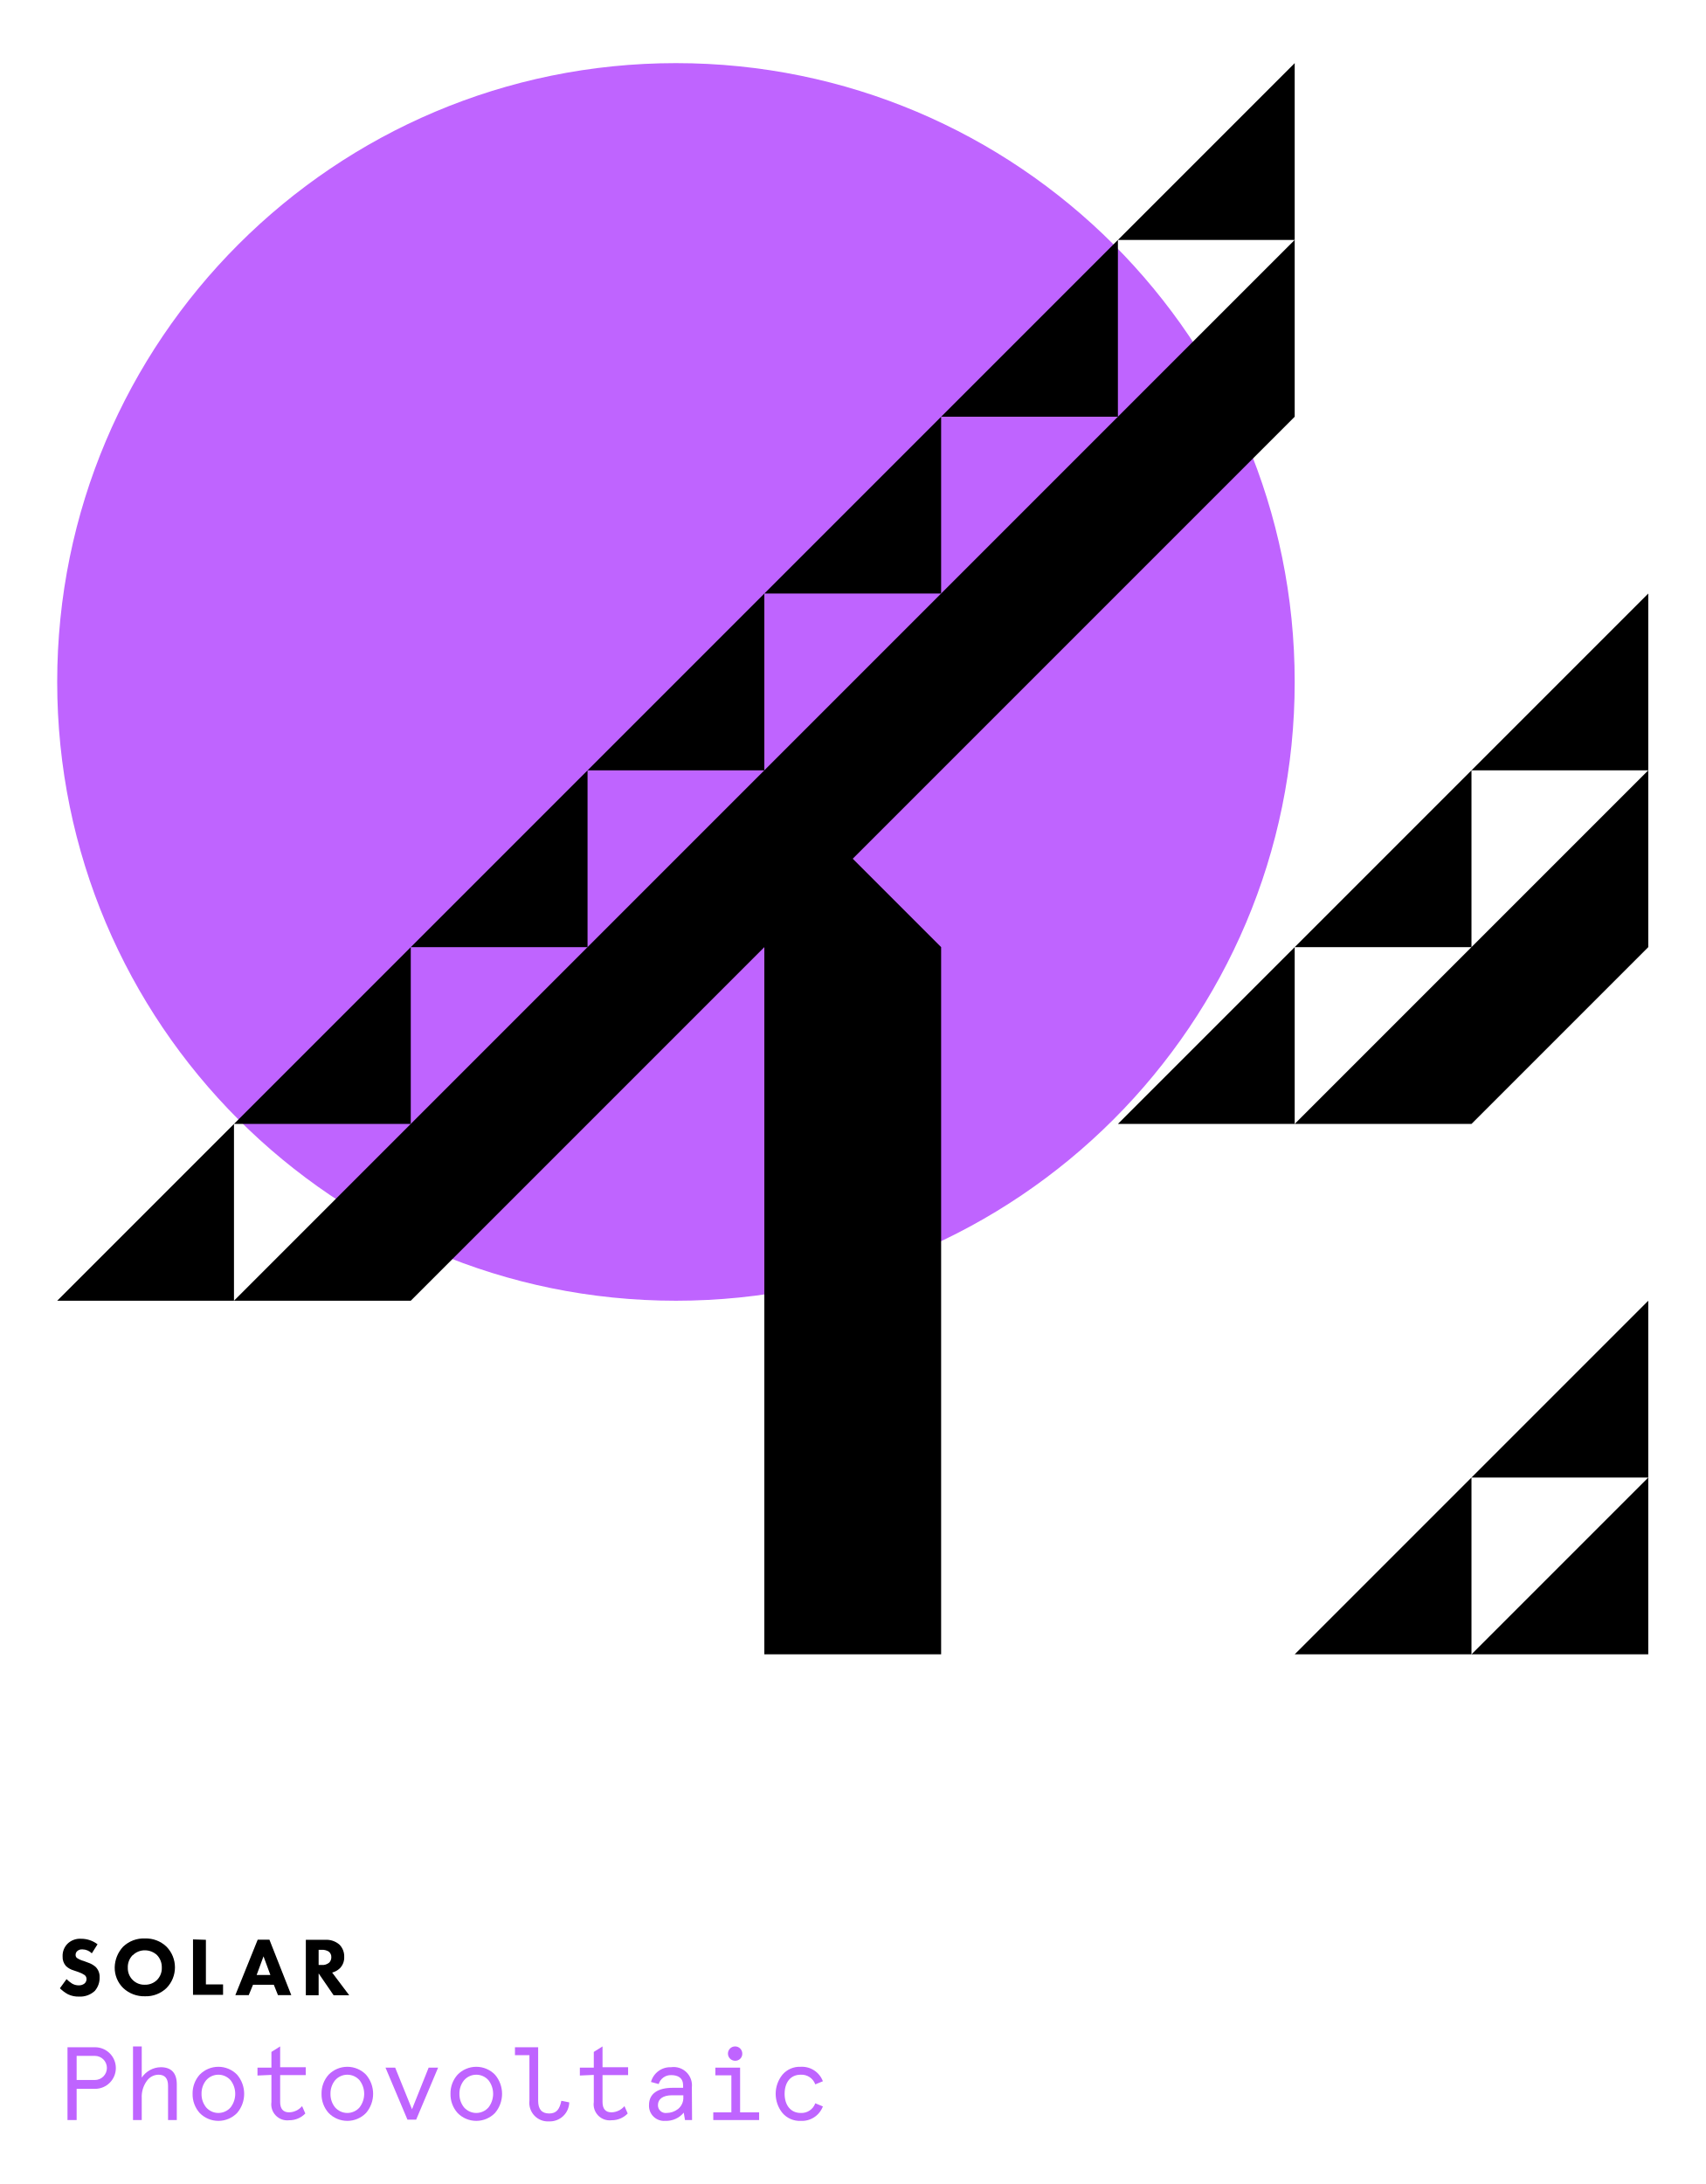
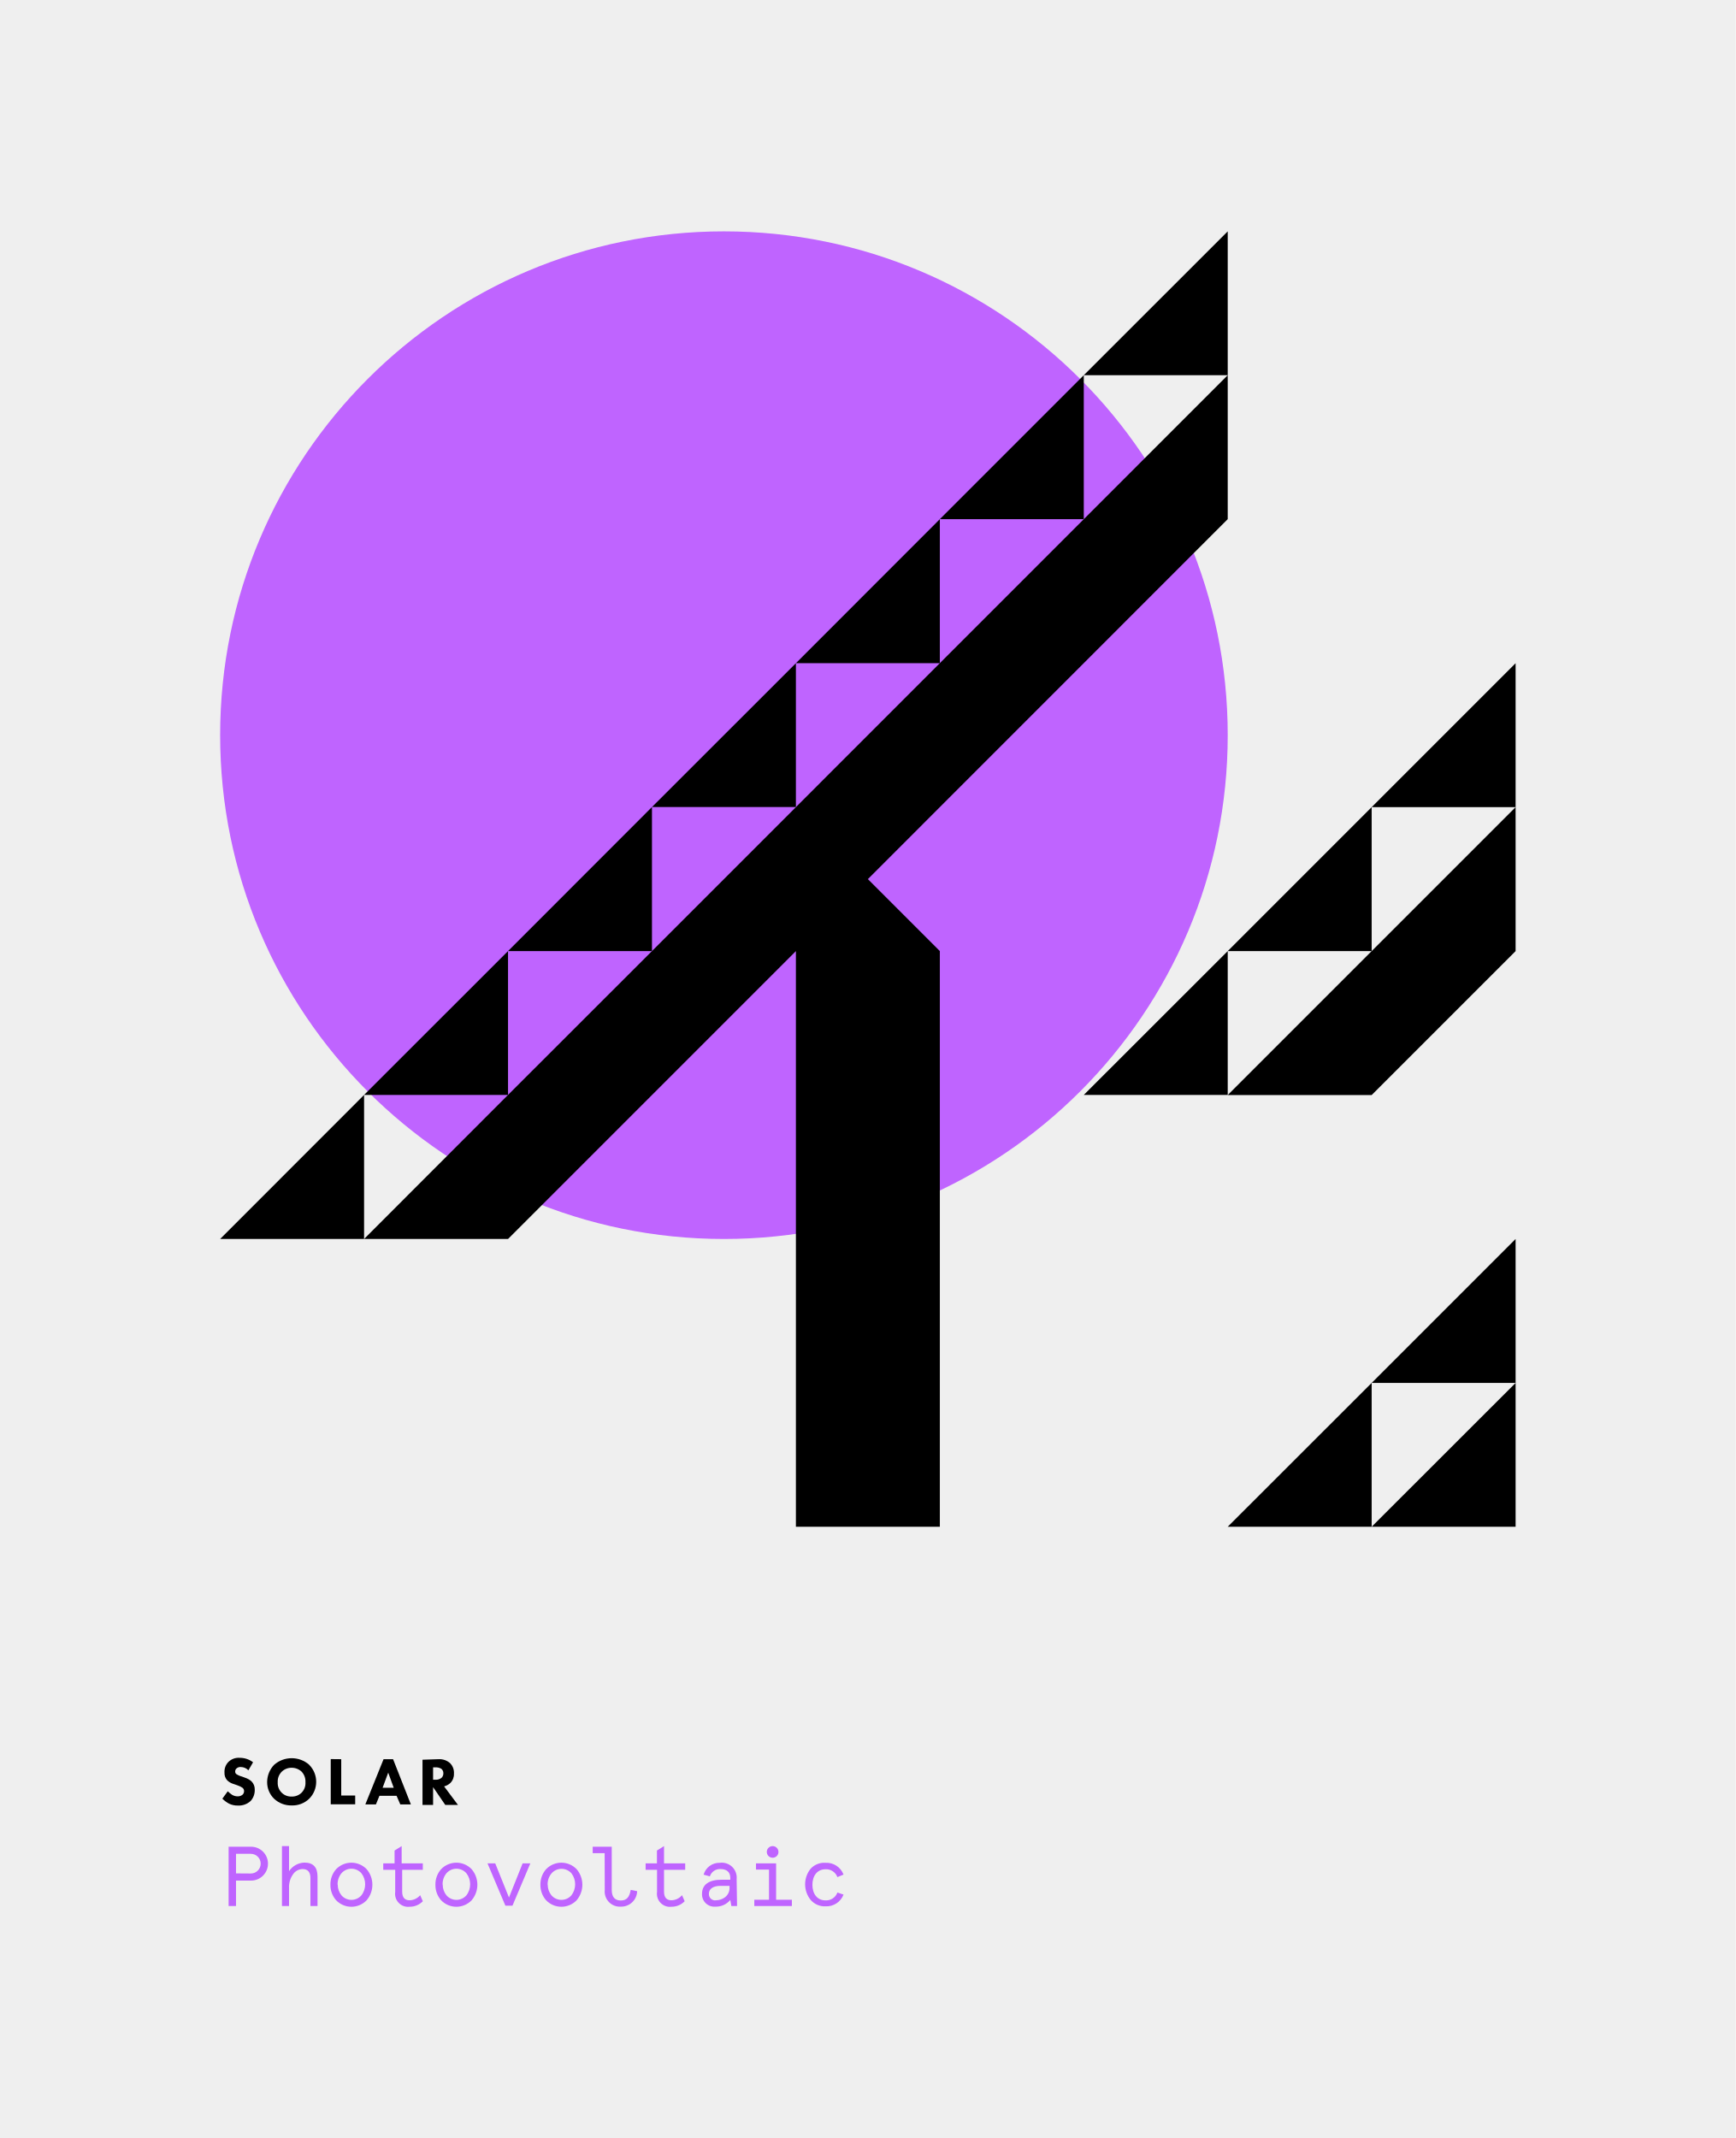
- <svg xmlns="http://www.w3.org/2000/svg" id="Layer_1" data-name="Layer 1" viewBox="0 0 164 210">
+ <svg xmlns="http://www.w3.org/2000/svg" viewBox="0 0 164 202">
  <defs>
-     <style>.cls-1{fill:#bf64ff;}</style>
+     <style>.cls-1{fill:#efefef;}.cls-2{fill:#bf64ff;}</style>
  </defs>
-   <circle class="cls-1" cx="65" cy="65.57" r="59.5" />
-   <polygon points="124.5 6.07 107.5 23.07 124.5 23.07 124.5 6.07" />
-   <polygon points="107.5 23.07 90.5 40.07 107.5 40.07 107.5 23.07" />
-   <polygon points="90.5 40.07 73.5 57.07 90.5 57.07 90.5 40.07" />
-   <polygon points="56.5 74.07 73.5 74.07 73.5 57.07 56.5 74.07 56.5 74.07 39.5 91.07 56.5 91.07 56.5 74.07" />
-   <polygon points="22.5 108.07 39.5 108.07 39.5 91.07 22.5 108.07" />
-   <polygon points="22.5 125.07 22.5 108.07 5.5 125.07 22.5 125.07" />
-   <polygon points="124.5 40.07 124.5 23.07 56.5 91.07 39.5 108.07 22.5 125.07 39.5 125.07 73.5 91.07 73.5 159.07 90.5 159.07 90.5 91.07 82 82.57 124.5 40.07" />
-   <path d="M141.5,74.07h0l-17,17h17l-17,17h17l17-17v-17h0v-17Zm0,17v-17h17Z" />
-   <polygon points="124.5 108.07 124.5 91.07 107.5 108.07 124.5 108.07" />
-   <polygon points="124.5 159.07 141.5 159.07 141.5 159.07 141.5 142.07 124.5 159.07" />
-   <polygon points="158.5 142.07 141.5 159.07 158.5 159.07 158.5 142.07 158.5 142.07 158.5 125.07 141.5 142.07 158.5 142.07" />
-   <path d="M8.83,187.82a1.3,1.3,0,0,0-.9-.38.67.67,0,0,0-.52.18.48.48,0,0,0-.14.34.37.37,0,0,0,.12.3,2.14,2.14,0,0,0,.67.3l.4.15a2.14,2.14,0,0,1,.73.41,1.33,1.33,0,0,1,.39,1,1.91,1.91,0,0,1-.47,1.32,2.07,2.07,0,0,1-1.51.54,2.26,2.26,0,0,1-1.06-.22,3.39,3.39,0,0,1-.78-.58l.64-.88a3.31,3.31,0,0,0,.5.41,1.24,1.24,0,0,0,.67.19.85.85,0,0,0,.56-.18.55.55,0,0,0,.19-.43.47.47,0,0,0-.18-.38,2.57,2.57,0,0,0-.62-.3l-.44-.15a1.8,1.8,0,0,1-.74-.42,1.31,1.31,0,0,1-.32-.93,1.64,1.64,0,0,1,.46-1.2,1.72,1.72,0,0,1,1.32-.49,2.58,2.58,0,0,1,1.58.53Z" />
-   <path d="M16,187.17a2.84,2.84,0,0,1,0,4,2.85,2.85,0,0,1-2.06.78,2.94,2.94,0,0,1-2.08-.78,2.72,2.72,0,0,1-.83-2,3,3,0,0,1,.82-2,2.86,2.86,0,0,1,2.09-.78A2.85,2.85,0,0,1,16,187.17Zm-3.24.82a1.63,1.63,0,0,0-.47,1.21,1.59,1.59,0,0,0,.49,1.2,1.57,1.57,0,0,0,1.14.44,1.61,1.61,0,0,0,1.18-.46,1.6,1.6,0,0,0,.46-1.19,1.68,1.68,0,0,0-.46-1.2,1.71,1.71,0,0,0-1.17-.46A1.63,1.63,0,0,0,12.77,188Z" />
-   <path d="M19.8,186.52v4.29h1.65v1H18.56v-5.33Z" />
-   <path d="M26.33,190.84h-2l-.41,1H22.63l2.15-5.33h1.13l2.1,5.33H26.73ZM26,189.9l-.66-1.79-.66,1.79Z" />
-   <path d="M31.28,186.52a1.91,1.91,0,0,1,1.36.46,1.6,1.6,0,0,1,.46,1.19,1.46,1.46,0,0,1-.42,1.09,1.68,1.68,0,0,1-.74.41l1.64,2.18h-1.5l-1.44-2.1v2.1H29.41v-5.33Zm-.64,2.42h.28a1,1,0,0,0,.74-.23.72.72,0,0,0,.2-.52.64.64,0,0,0-.25-.54,1.2,1.2,0,0,0-.68-.17h-.29Z" />
-   <path class="cls-1" d="M7.37,200.85v3H6.49v-7H9.14a2,2,0,1,1,0,4ZM9.12,200a1.16,1.16,0,1,0,0-2.32H7.37V200Z" />
-   <path class="cls-1" d="M17,203.85h-.84v-3.3c0-.71-.31-1.06-.93-1.06a1.39,1.39,0,0,0-1.12.61,2.58,2.58,0,0,0-.48,1.64v2.11h-.84v-7.08h.84v3a2.25,2.25,0,0,1,1.83-1c1,0,1.54.55,1.54,1.64Z" />
-   <path class="cls-1" d="M18.52,201.33a2.68,2.68,0,0,1,.68-1.84,2.51,2.51,0,0,1,3.6,0,2.83,2.83,0,0,1,0,3.68,2.51,2.51,0,0,1-3.6,0A2.68,2.68,0,0,1,18.52,201.33Zm.86,0a2,2,0,0,0,.44,1.3,1.56,1.56,0,0,0,2.36,0,2.14,2.14,0,0,0,0-2.6,1.56,1.56,0,0,0-2.36,0A2,2,0,0,0,19.38,201.33Z" />
-   <path class="cls-1" d="M24.76,199.57v-.76H26.1V197.3l.84-.53v2H29.4v.76H26.94v2.58q0,1,.87,1a1.69,1.69,0,0,0,1.24-.6l.31.71a2.12,2.12,0,0,1-1.55.65,1.54,1.54,0,0,1-1.71-1.75v-2.61Z" />
-   <path class="cls-1" d="M30.92,201.33a2.68,2.68,0,0,1,.68-1.84,2.51,2.51,0,0,1,3.6,0,2.83,2.83,0,0,1,0,3.68,2.51,2.51,0,0,1-3.6,0A2.68,2.68,0,0,1,30.92,201.33Zm.86,0a2,2,0,0,0,.44,1.3,1.56,1.56,0,0,0,2.36,0,2.14,2.14,0,0,0,0-2.6,1.56,1.56,0,0,0-2.36,0A2,2,0,0,0,31.78,201.33Z" />
-   <path class="cls-1" d="M41.22,198.81h.91l-2.11,5h-.84l-2.11-5H38l1.62,4Z" />
-   <path class="cls-1" d="M43.32,201.33a2.68,2.68,0,0,1,.68-1.84,2.51,2.51,0,0,1,3.6,0,2.83,2.83,0,0,1,0,3.68,2.51,2.51,0,0,1-3.6,0A2.68,2.68,0,0,1,43.32,201.33Zm.86,0a2,2,0,0,0,.44,1.3,1.56,1.56,0,0,0,2.36,0,2.14,2.14,0,0,0,0-2.6,1.56,1.56,0,0,0-2.36,0A2,2,0,0,0,44.18,201.33Z" />
-   <path class="cls-1" d="M50.91,197.61H49.52v-.76h2.23V202c0,.81.35,1.22,1.06,1.22s1-.41,1.17-1.22l.76.15a1.87,1.87,0,0,1-1.93,1.83,1.79,1.79,0,0,1-1.9-2Z" />
-   <path class="cls-1" d="M55.76,199.57v-.76H57.1V197.3l.84-.53v2H60.4v.76H57.94v2.58q0,1,.87,1a1.69,1.69,0,0,0,1.24-.6l.31.71a2.12,2.12,0,0,1-1.55.65,1.54,1.54,0,0,1-1.71-1.75v-2.61Z" />
-   <path class="cls-1" d="M66.55,203.85h-.68l-.12-.71a2.19,2.19,0,0,1-1.78.79,1.45,1.45,0,0,1-1.56-1.53c0-1.09.85-1.65,2.28-1.65h1v-.22c0-.73-.48-1-1.16-1a1.22,1.22,0,0,0-1.19.86l-.74-.2a1.92,1.92,0,0,1,1.93-1.42,1.76,1.76,0,0,1,2,1.94Zm-2.45-.68a1.79,1.79,0,0,0,1.1-.38,1.37,1.37,0,0,0,.51-1.16v-.16h-1.1c-.85,0-1.34.36-1.34.93A.74.74,0,0,0,64.1,203.17Z" />
-   <path class="cls-1" d="M68.79,199.55v-.74h2.38v4.3H73v.74H68.59v-.74h1.74v-3.56Zm1.9-2.78a.69.69,0,0,1,.69.7.67.67,0,0,1-.69.68.69.69,0,0,1,0-1.38Z" />
-   <path class="cls-1" d="M79.13,202.54A2.15,2.15,0,0,1,77,203.93a2.18,2.18,0,0,1-1.76-.76,2.93,2.93,0,0,1,0-3.68,2.18,2.18,0,0,1,1.76-.76,2.15,2.15,0,0,1,2.13,1.39l-.73.3a1.41,1.41,0,0,0-1.4-.93c-1,0-1.55.76-1.55,1.84s.58,1.84,1.55,1.84a1.41,1.41,0,0,0,1.4-.93Z" />
+   <g id="bg">
+     <rect class="cls-1" width="164" height="202" />
+   </g>
+   <g id="Layer_1" data-name="Layer 1">
+     <circle class="cls-2" cx="68.4" cy="69.46" r="47.6" />
+     <polygon points="116 21.86 102.4 35.45 116 35.45 116 21.86" />
+     <polygon points="102.4 35.45 88.8 49.05 102.4 49.05 102.4 35.45" />
+     <polygon points="88.8 49.05 75.2 62.66 88.8 62.66 88.8 49.05" />
+     <polygon points="61.6 76.25 75.2 76.25 75.2 62.66 61.6 76.25 61.6 76.25 48 89.86 61.6 89.86 61.6 76.25" />
+     <polygon points="34.4 103.45 48 103.45 48 89.86 34.4 103.45" />
+     <polygon points="34.4 117.06 34.4 103.45 20.8 117.06 34.4 117.06" />
+     <polygon points="116 49.05 116 35.45 61.6 89.86 48 103.45 34.4 117.06 48 117.06 75.2 89.86 75.2 144.25 88.8 144.25 88.8 89.86 82 83.06 116 49.05" />
+     <path d="M129.6,76.26h0L116,89.86h13.6L116,103.46h13.6l13.6-13.6V76.26h0V62.66Zm0,13.6V76.26h13.6Z" />
+     <polygon points="116 103.45 116 89.86 102.4 103.45 116 103.45" />
+     <polygon points="116 144.25 129.6 144.25 129.6 144.25 129.6 130.66 116 144.25" />
+     <polygon points="143.2 130.66 129.6 144.25 143.2 144.25 143.2 130.66 143.2 130.66 143.2 117.06 129.6 130.66 143.2 130.66" />
+     <path d="M23.47,167.26a1,1,0,0,0-.72-.31.53.53,0,0,0-.42.15.38.38,0,0,0-.11.27.3.3,0,0,0,.1.24,1.71,1.71,0,0,0,.54.24l.32.12a1.71,1.71,0,0,1,.58.33,1.06,1.06,0,0,1,.31.79,1.53,1.53,0,0,1-.38,1.06,1.65,1.65,0,0,1-1.21.44,1.81,1.81,0,0,1-.84-.18,2.71,2.71,0,0,1-.63-.47l.51-.7a2.65,2.65,0,0,0,.4.33,1,1,0,0,0,.54.15.68.68,0,0,0,.45-.15.44.44,0,0,0,.15-.35.38.38,0,0,0-.15-.31,2.06,2.06,0,0,0-.5-.24l-.35-.12a1.44,1.44,0,0,1-.59-.34,1,1,0,0,1-.26-.74,1.31,1.31,0,0,1,.37-1,1.37,1.37,0,0,1,1.06-.39,2.06,2.06,0,0,1,1.27.42Z" />
+     <path d="M29.21,166.74a2.27,2.27,0,0,1,0,3.21,2.28,2.28,0,0,1-1.65.63,2.35,2.35,0,0,1-1.66-.63,2.18,2.18,0,0,1-.66-1.59,2.38,2.38,0,0,1,.66-1.62,2.52,2.52,0,0,1,3.32,0Zm-2.59.65a1.31,1.31,0,0,0-.38,1,1.27,1.27,0,0,0,.39,1,1.26,1.26,0,0,0,.91.35,1.29,1.29,0,0,0,.95-.36,1.28,1.28,0,0,0,.37-1,1.34,1.34,0,0,0-.37-1,1.37,1.37,0,0,0-.94-.36A1.31,1.31,0,0,0,26.62,167.39Z" />
+     <path d="M32.24,166.21v3.43h1.32v.83H31.25v-4.27Z" />
+     <path d="M37.47,169.67H35.85l-.33.81h-1l1.72-4.27h.9l1.68,4.27h-1Zm-.27-.76-.52-1.43-.53,1.43Z" />
+     <path d="M41.43,166.21a1.52,1.52,0,0,1,1.09.37,1.28,1.28,0,0,1,.37,1,1.17,1.17,0,0,1-.33.87,1.35,1.35,0,0,1-.6.33l1.31,1.75h-1.2l-1.15-1.68v1.68h-1v-4.27Zm-.51,1.94h.22a.81.81,0,0,0,.59-.19.58.58,0,0,0,.16-.42.52.52,0,0,0-.2-.43,1,1,0,0,0-.54-.13h-.23Z" />
+     <path class="cls-2" d="M22.3,177.68v2.4h-.7v-5.6h2.12a1.6,1.6,0,1,1,0,3.2Zm1.4-.67a.93.93,0,1,0,0-1.86H22.3V177Z" />
+     <path class="cls-2" d="M30,180.08h-.67v-2.64c0-.57-.25-.85-.74-.85a1.11,1.11,0,0,0-.9.49,2.07,2.07,0,0,0-.38,1.31v1.69h-.67v-5.66h.67v2.37a1.8,1.8,0,0,1,1.46-.81c.82,0,1.23.44,1.23,1.31Z" />
+     <path class="cls-2" d="M31.22,178.07a2.15,2.15,0,0,1,.54-1.47,2,2,0,0,1,2.88,0,2.26,2.26,0,0,1,0,2.94,2,2,0,0,1-2.88,0A2.15,2.15,0,0,1,31.22,178.07Zm.69,0a1.6,1.6,0,0,0,.35,1,1.25,1.25,0,0,0,1.89,0,1.71,1.71,0,0,0,0-2.08,1.25,1.25,0,0,0-1.89,0A1.6,1.6,0,0,0,31.9,178.07Z" />
+     <path class="cls-2" d="M36.21,176.66v-.61h1.07v-1.21l.67-.42v1.63h2v.61H38v2.06q0,.82.7.82a1.35,1.35,0,0,0,1-.48l.25.57a1.7,1.7,0,0,1-1.24.52,1.23,1.23,0,0,1-1.37-1.4v-2.09Z" />
+     <path class="cls-2" d="M41.14,178.07a2.15,2.15,0,0,1,.54-1.47,2,2,0,0,1,2.88,0,2.26,2.26,0,0,1,0,2.94,2,2,0,0,1-2.88,0A2.15,2.15,0,0,1,41.14,178.07Zm.69,0a1.6,1.6,0,0,0,.35,1,1.25,1.25,0,0,0,1.89,0,1.71,1.71,0,0,0,0-2.08,1.25,1.25,0,0,0-1.89,0A1.6,1.6,0,0,0,41.82,178.07Z" />
+     <path class="cls-2" d="M49.38,176.05h.73l-1.69,4h-.67l-1.69-4h.73l1.3,3.23Z" />
+     <path class="cls-2" d="M51.06,178.07a2.15,2.15,0,0,1,.54-1.47,2,2,0,0,1,2.88,0,2.26,2.26,0,0,1,0,2.94,2,2,0,0,1-2.88,0A2.15,2.15,0,0,1,51.06,178.07Zm.69,0a1.6,1.6,0,0,0,.35,1,1.25,1.25,0,0,0,1.89,0A1.71,1.71,0,0,0,54,177a1.25,1.25,0,0,0-1.89,0A1.6,1.6,0,0,0,51.74,178.07Z" />
+     <path class="cls-2" d="M57.13,175.09H56v-.61H57.8v4.08c0,.65.28,1,.85,1s.83-.33.94-1l.61.12a1.5,1.5,0,0,1-1.54,1.46,1.43,1.43,0,0,1-1.52-1.58Z" />
+     <path class="cls-2" d="M61,176.66v-.61h1.07v-1.21l.67-.42v1.63h2v.61h-2v2.06q0,.82.7.82a1.35,1.35,0,0,0,1-.48l.25.57a1.7,1.7,0,0,1-1.24.52,1.23,1.23,0,0,1-1.37-1.4v-2.09Z" />
+     <path class="cls-2" d="M69.64,180.08H69.1l-.1-.57a1.75,1.75,0,0,1-1.42.63,1.16,1.16,0,0,1-1.25-1.22c0-.87.68-1.32,1.82-1.32H69v-.18c0-.58-.38-.83-.93-.83a1,1,0,0,0-1,.69l-.59-.16A1.54,1.54,0,0,1,68,176a1.41,1.41,0,0,1,1.6,1.55Zm-2-.54a1.43,1.43,0,0,0,.88-.3,1.1,1.1,0,0,0,.41-.93v-.13h-.88c-.68,0-1.07.29-1.07.74A.59.59,0,0,0,67.68,179.54Z" />
+     <path class="cls-2" d="M71.43,176.64v-.59h1.9v3.44h1.49v.59H71.27v-.59h1.39v-2.85ZM73,174.42a.55.55,0,0,1,.55.56.54.54,0,0,1-.55.54.55.55,0,0,1,0-1.1Z" />
+     <path class="cls-2" d="M79.7,179a1.72,1.72,0,0,1-1.7,1.11,1.74,1.74,0,0,1-1.41-.61,2.34,2.34,0,0,1,0-2.94A1.74,1.74,0,0,1,78,176a1.72,1.72,0,0,1,1.7,1.11l-.58.24a1.13,1.13,0,0,0-1.12-.74c-.78,0-1.24.61-1.24,1.47s.46,1.47,1.24,1.47a1.13,1.13,0,0,0,1.12-.74Z" />
+   </g>
</svg>
